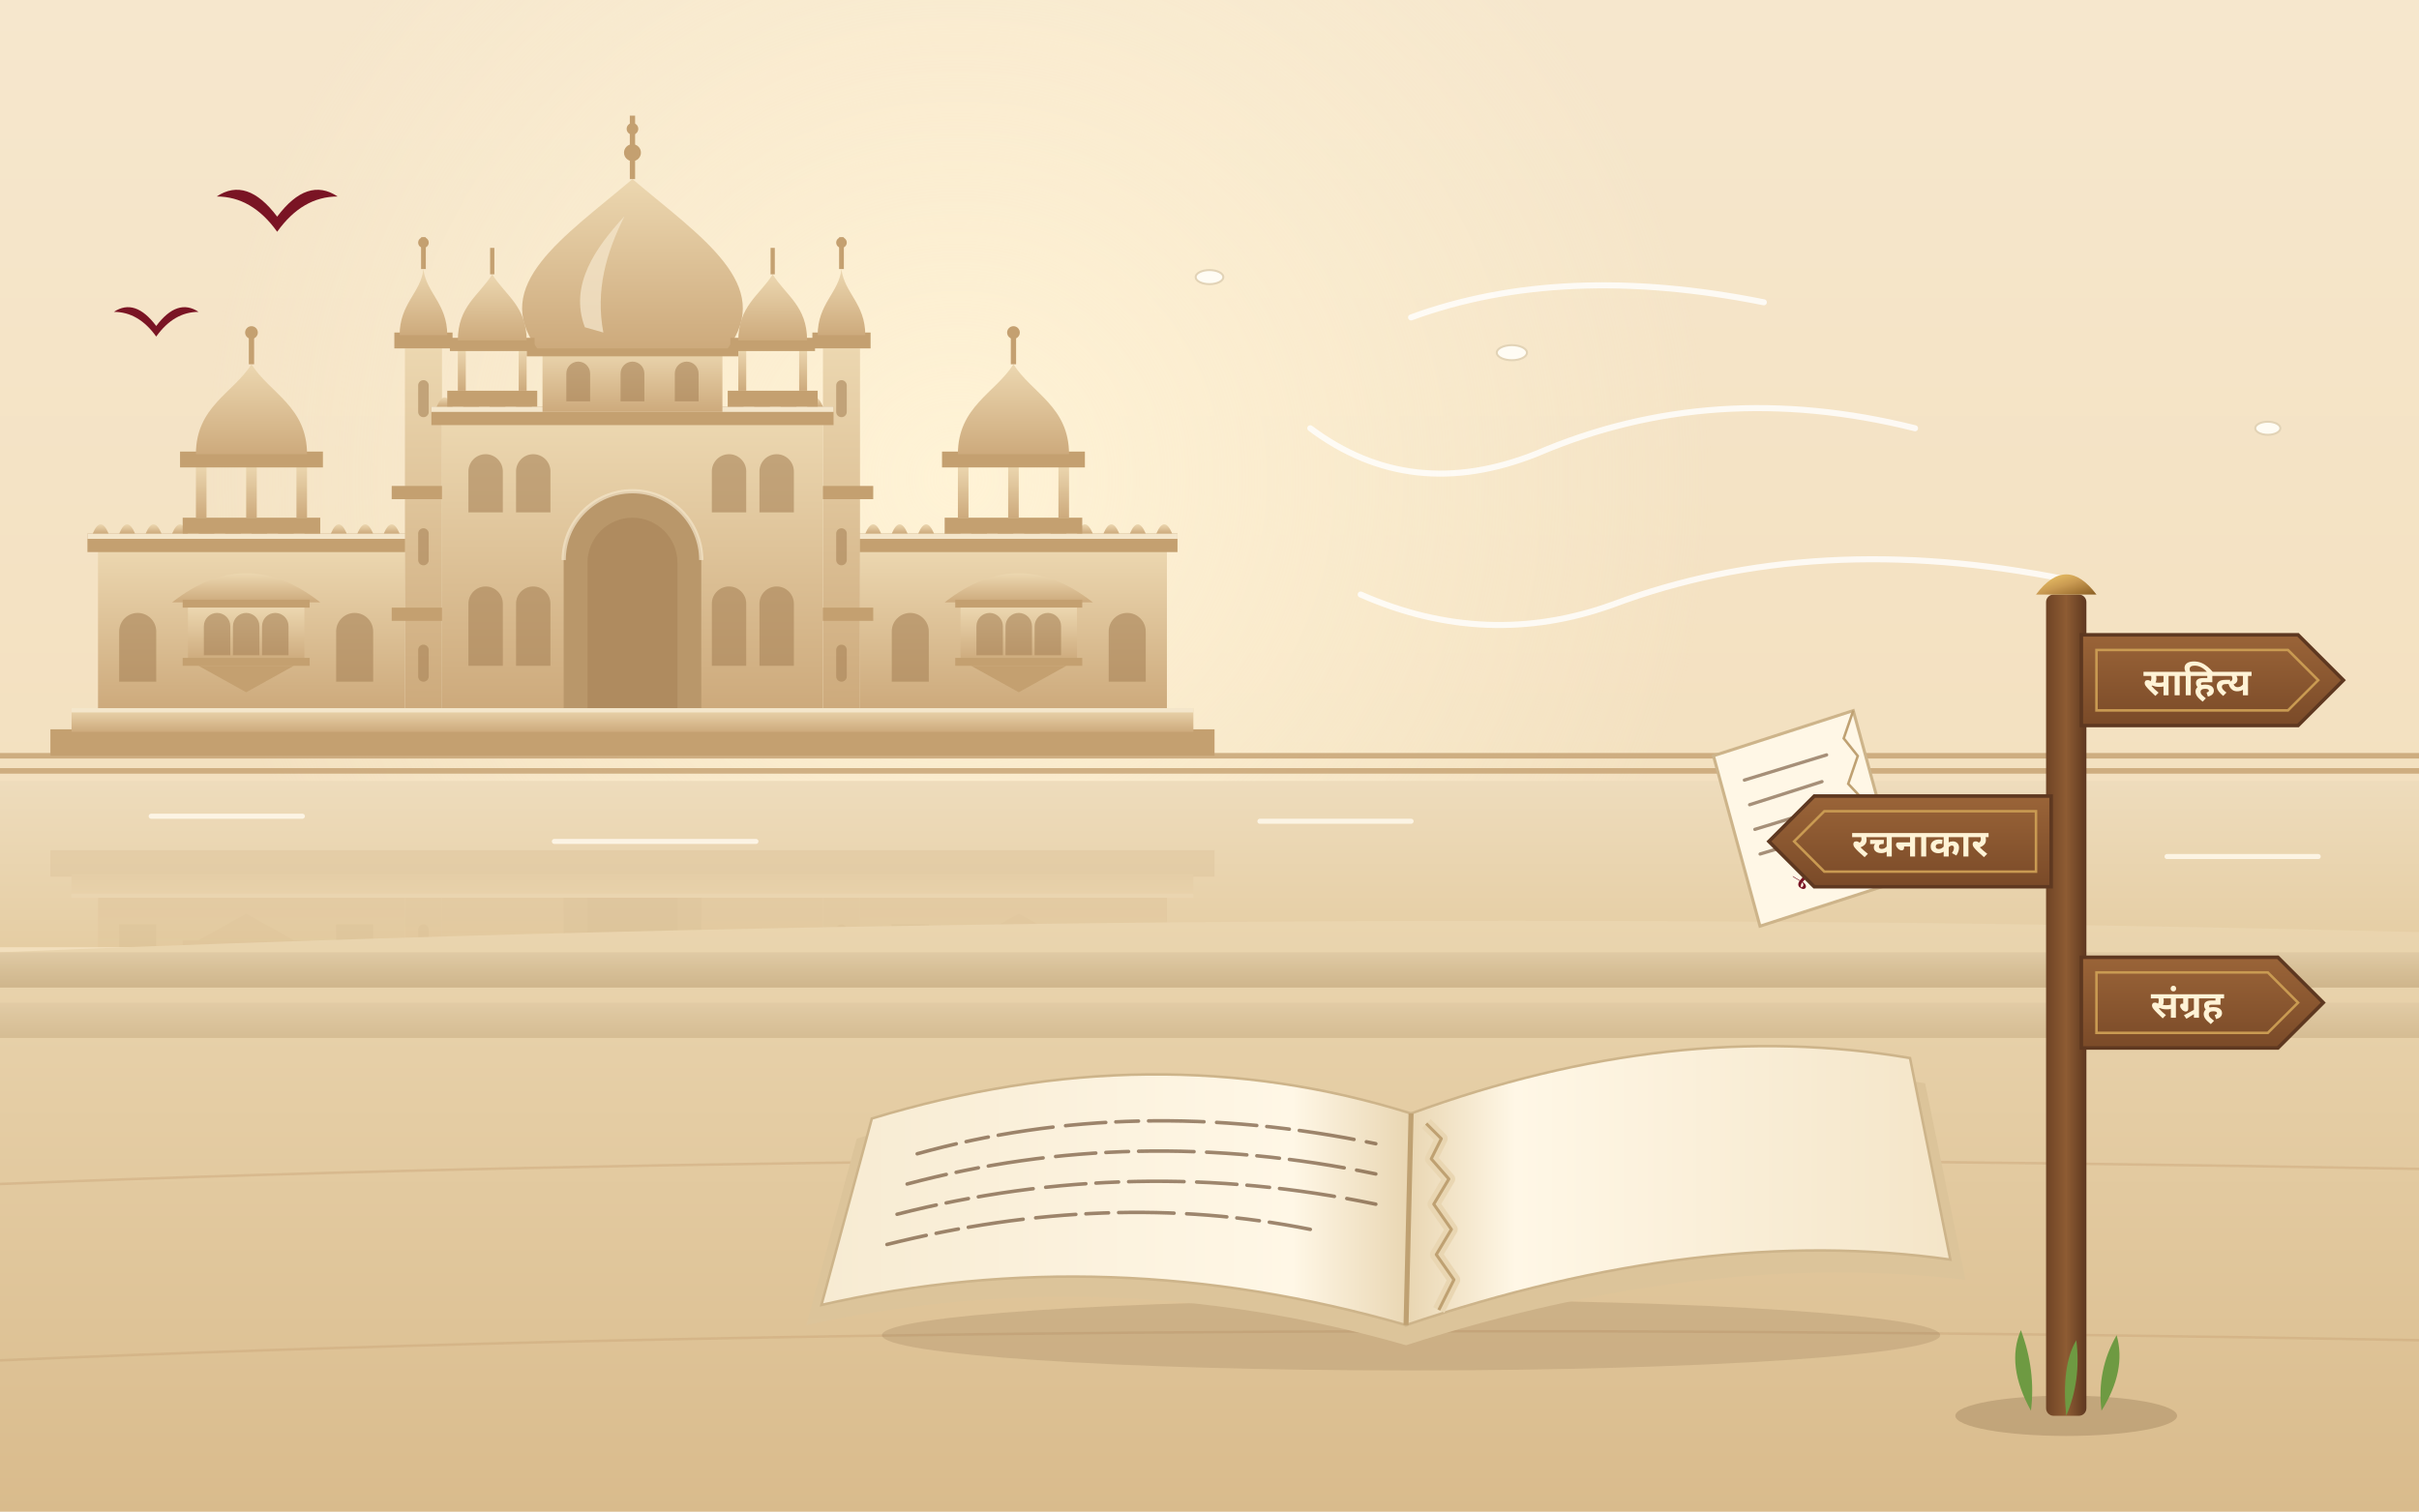
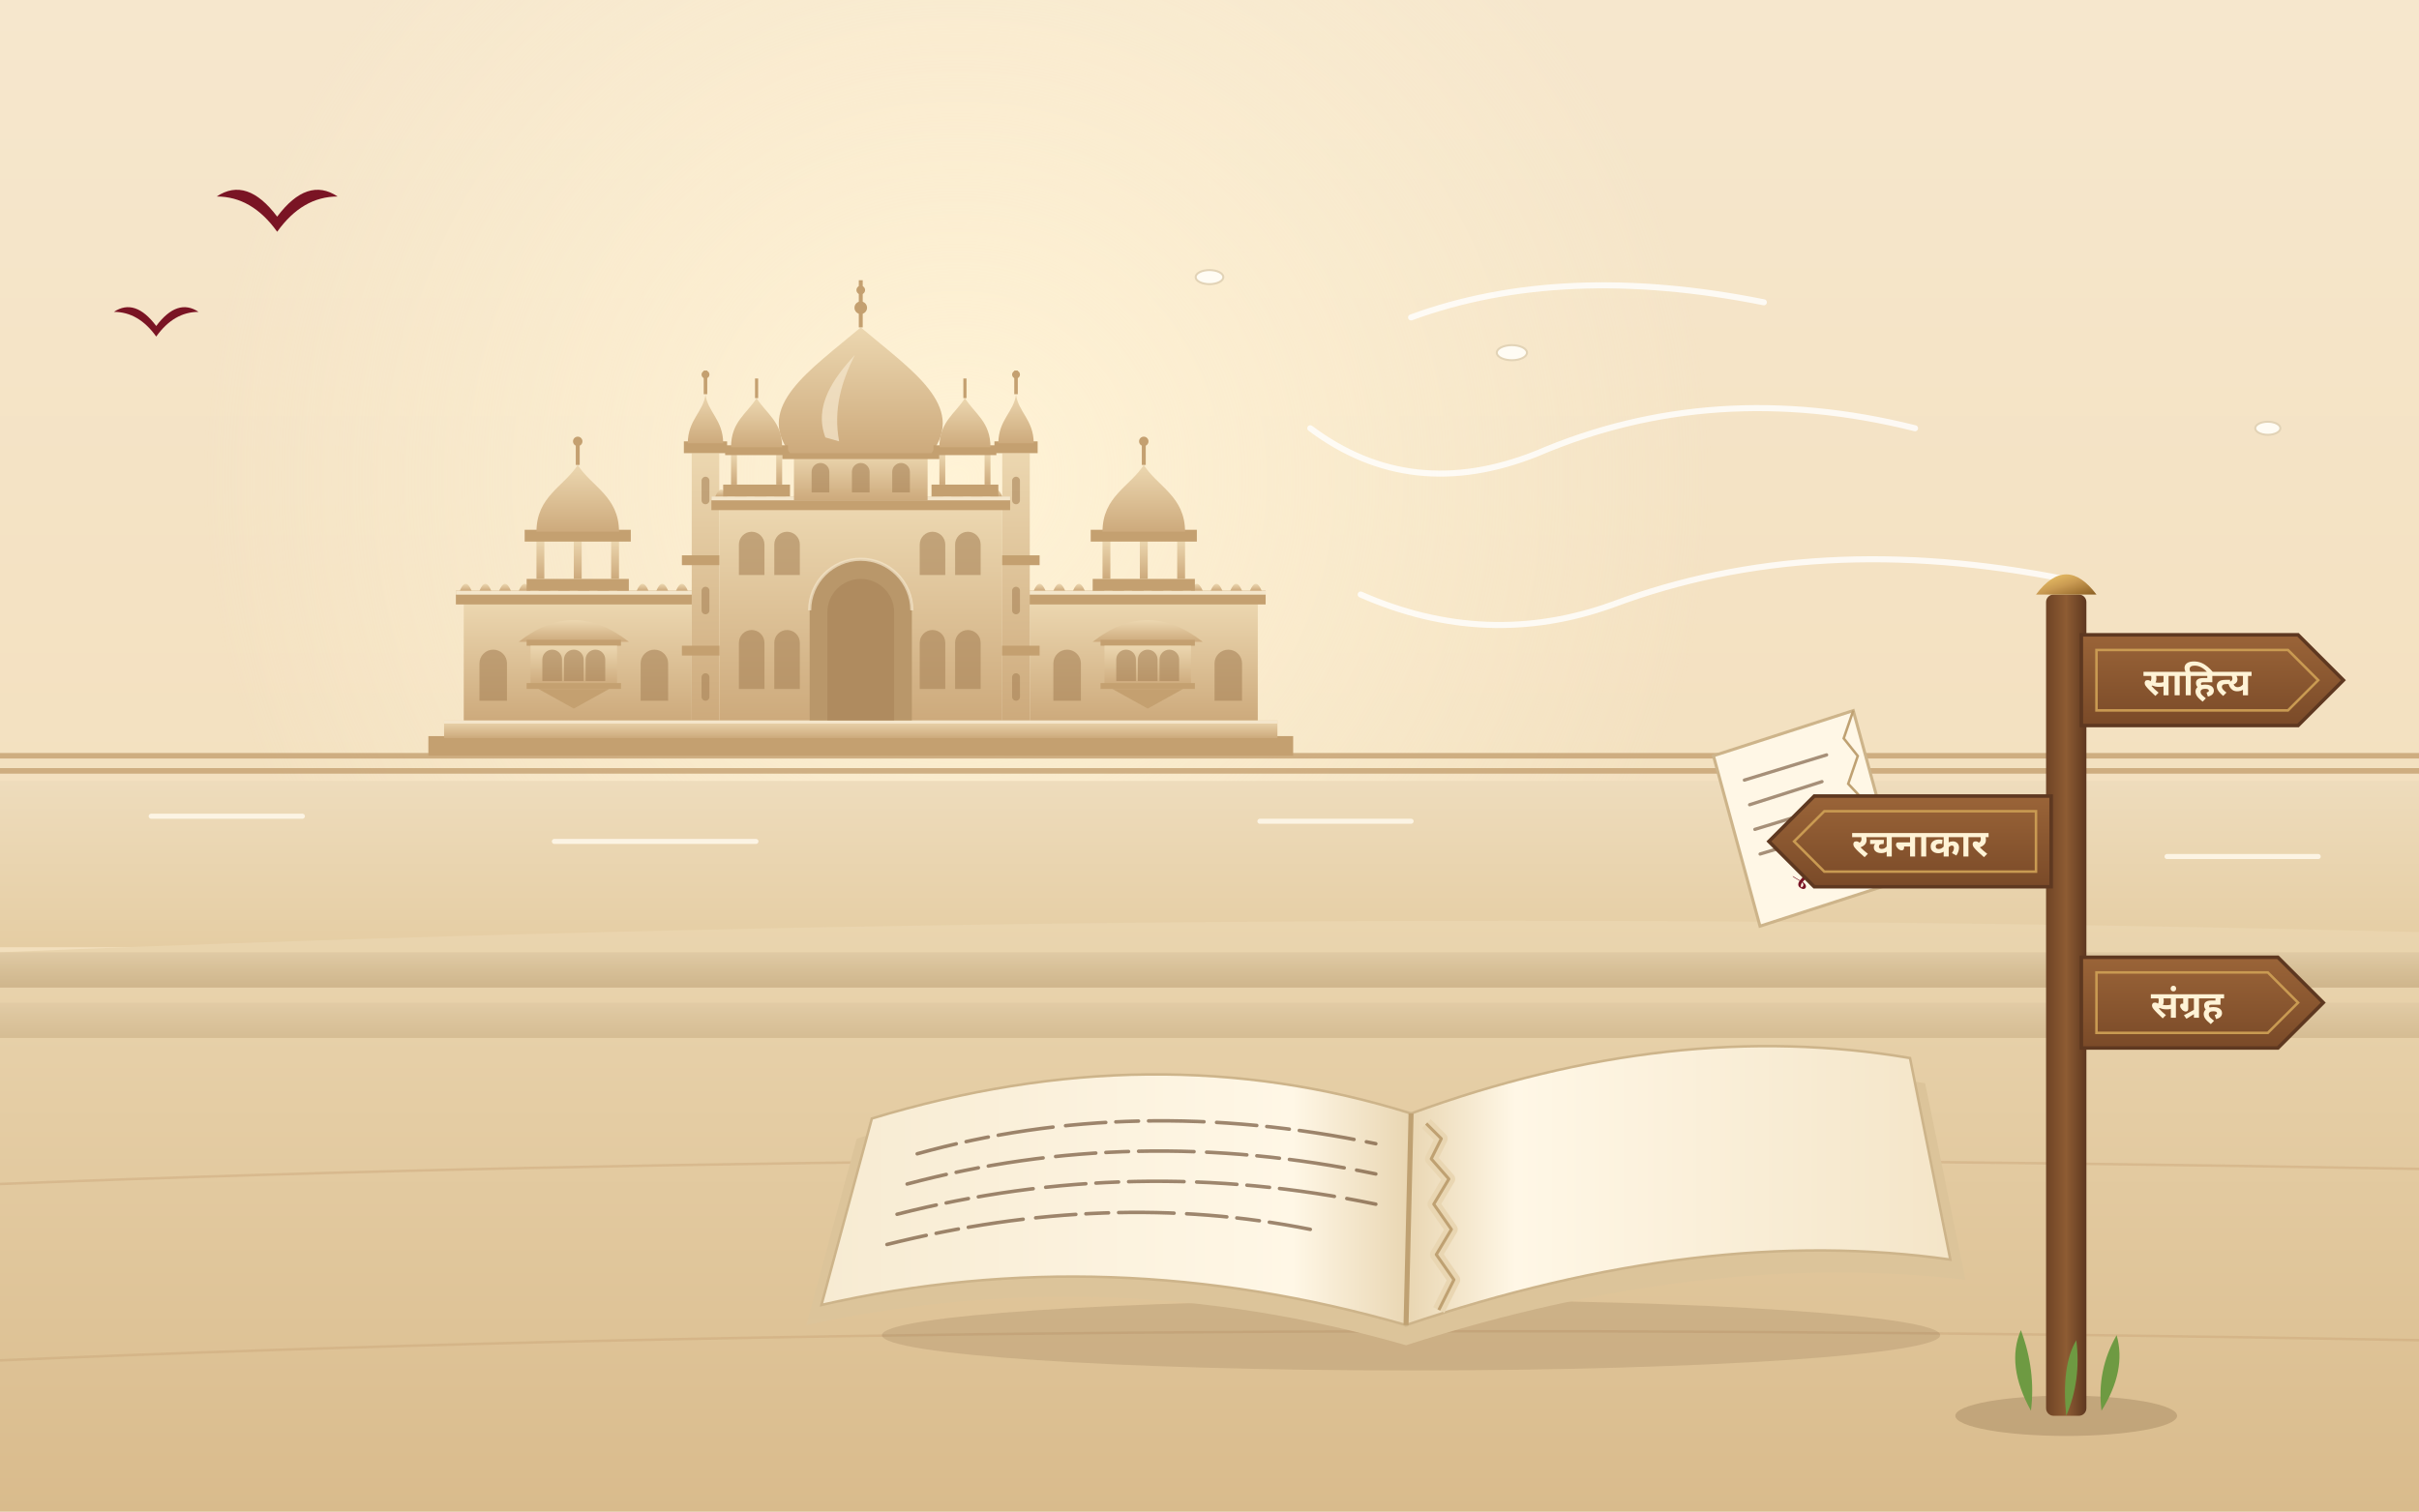
<svg xmlns="http://www.w3.org/2000/svg" viewBox="0 0 960 600">
  <defs>
    <linearGradient id="knPalA" x1="0" y1="0" x2="0" y2="1">
      <stop offset="0" stop-color="#ECD7B0" />
      <stop offset="1" stop-color="#CDAA7C" />
    </linearGradient>
    <linearGradient id="knSky" x1="0" y1="0" x2="0" y2="1">
      <stop offset="0" stop-color="#F6E7CD" />
      <stop offset=".55" stop-color="#F3E0BF" />
      <stop offset="1" stop-color="#EFD8B2" />
    </linearGradient>
    <radialGradient id="knSkyGlow" cx=".5" cy=".5" r=".5">
      <stop offset="0" stop-color="#FFF3D6" />
      <stop offset="1" stop-color="#FFF3D6" stop-opacity="0" />
    </radialGradient>
    <linearGradient id="knPal" x1="0" y1="0" x2="0" y2="1">
      <stop offset="0" stop-color="#E2C79C" />
      <stop offset="1" stop-color="#C9A576" />
    </linearGradient>
    <linearGradient id="knRiver" x1="0" y1="0" x2="0" y2="1">
      <stop offset="0" stop-color="#EEDCBC" />
      <stop offset="1" stop-color="#E5CDA3" />
    </linearGradient>
    <linearGradient id="knFloor" x1="0" y1="0" x2="0" y2="1">
      <stop offset="0" stop-color="#EAD5AF" />
      <stop offset="1" stop-color="#D9BB8C" />
    </linearGradient>
    <linearGradient id="knStep" x1="0" y1="0" x2="0" y2="1">
      <stop offset="0" stop-color="#DCC6A0" />
      <stop offset="1" stop-color="#C4A87E" />
    </linearGradient>
    <linearGradient id="knPage" x1="0" y1="0" x2="1" y2="0">
      <stop offset="0" stop-color="#F7EBD2" />
      <stop offset=".8" stop-color="#FFF7E6" />
      <stop offset="1" stop-color="#E9D6B2" />
    </linearGradient>
    <linearGradient id="knPage2" x1="0" y1="0" x2="1" y2="0">
      <stop offset="0" stop-color="#E9D6B2" />
      <stop offset=".2" stop-color="#FFF7E6" />
      <stop offset="1" stop-color="#F4E5C8" />
    </linearGradient>
    <linearGradient id="knWood" x1="0" y1="0" x2="1" y2="0">
      <stop offset="0" stop-color="#6E4325" />
      <stop offset=".5" stop-color="#8E5C33" />
      <stop offset="1" stop-color="#5E3820" />
    </linearGradient>
    <linearGradient id="knBoard" x1="0" y1="0" x2="0" y2="1">
      <stop offset="0" stop-color="#9A6438" />
      <stop offset="1" stop-color="#7A4A28" />
    </linearGradient>
    <linearGradient id="knGold" x1="0" y1="0" x2="1" y2="1">
      <stop offset="0" stop-color="#F3CB6A" />
      <stop offset=".5" stop-color="#C99A52" />
      <stop offset="1" stop-color="#8A5E22" />
    </linearGradient>
  </defs>
  <rect width="960" height="600" fill="url(#knSky)" />
  <circle class="uj-sunglow" cx="380" cy="190" r="300" fill="url(#knSkyGlow)" />
-   <g transform="translate(20.0 37.5) scale(1.05)">
+   <g transform="translate(170 105.0) scale(0.78)">
    <g class="uj-palace">
      <rect x="0" y="240" width="440" height="10" fill="#C4A070" />
      <rect x="8" y="232" width="424" height="9" fill="url(#knPalA)" />
      <rect x="8" y="232" width="424" height="1.6" fill="#F4E6CB" />
      <g>
        <rect x="18" y="172" width="116" height="60" fill="url(#knPalA)" />
        <rect x="14" y="166" width="124" height="7" fill="#C4A070" />
        <rect x="14" y="166" width="124" height="2" fill="#F4E6CB" />
        <path d="M16 166 q3 -7 6 0Z" fill="url(#knPalA)" />
        <path d="M26 166 q3 -7 6 0Z" fill="url(#knPalA)" />
        <path d="M36 166 q3 -7 6 0Z" fill="url(#knPalA)" />
        <path d="M46 166 q3 -7 6 0Z" fill="url(#knPalA)" />
        <path d="M56 166 q3 -7 6 0Z" fill="url(#knPalA)" />
        <path d="M66 166 q3 -7 6 0Z" fill="url(#knPalA)" />
        <path d="M76 166 q3 -7 6 0Z" fill="url(#knPalA)" />
        <path d="M86 166 q3 -7 6 0Z" fill="url(#knPalA)" />
        <path d="M96 166 q3 -7 6 0Z" fill="url(#knPalA)" />
        <path d="M106 166 q3 -7 6 0Z" fill="url(#knPalA)" />
        <path d="M116 166 q3 -7 6 0Z" fill="url(#knPalA)" />
        <path d="M126 166 q3 -7 6 0Z" fill="url(#knPalA)" />
        <path d="M46 192 Q74 170 102 192Z" fill="url(#knPalA)" />
        <rect x="50" y="191" width="48" height="3" fill="#C4A070" />
        <rect x="52" y="194" width="44" height="20" fill="url(#knPalA)" />
        <path d="M58 212 V201.0 A5.0 5.0 0 0 1 68 201.0 V212Z" fill="#A88458" opacity=".6" />
        <path d="M69 212 V201.0 A5.0 5.0 0 0 1 79 201.0 V212Z" fill="#A88458" opacity=".6" />
        <path d="M80 212 V201.0 A5.0 5.0 0 0 1 90 201.0 V212Z" fill="#A88458" opacity=".6" />
        <rect x="50" y="213" width="48" height="3" fill="#C4A070" />
        <path d="M56 216 L74 226 L92 216Z" fill="#C4A070" />
        <path d="M26 222 V203.0 A7.0 7.0 0 0 1 40 203.0 V222Z" fill="#A88458" opacity=".6" />
        <path d="M108 222 V203.0 A7.0 7.0 0 0 1 122 203.0 V222Z" fill="#A88458" opacity=".6" />
        <rect x="50" y="160" width="52" height="6" fill="#C4A070" />
        <rect x="55" y="140" width="4" height="20" fill="url(#knPalA)" />
        <rect x="74" y="140" width="4" height="20" fill="url(#knPalA)" />
        <rect x="93" y="140" width="4" height="20" fill="url(#knPalA)" />
        <rect x="49" y="135" width="54" height="6" fill="#C4A070" />
        <path d="M55 136 C55 118 69 113 76 102 C83 113 97 118 97 136Z" fill="url(#knPalA)" />
        <path d="M76 102 V88" stroke="#C4A070" stroke-width="2" />
        <circle cx="76" cy="90" r="2.4" fill="#C4A070" />
        <rect x="134" y="96" width="14" height="136" fill="url(#knPalA)" />
        <rect x="129" y="148" width="24" height="5" fill="#C4A070" />
        <rect x="129" y="194" width="24" height="5" fill="#C4A070" />
        <rect x="130" y="90" width="22" height="6" fill="#C4A070" />
        <path d="M132 91 C132 79 140 75 141 66 C142 75 150 79 150 91Z" fill="url(#knPalA)" />
        <path d="M141 66 V54" stroke="#C4A070" stroke-width="1.8" />
        <circle cx="141" cy="56" r="2" fill="#C4A070" />
        <rect x="139" y="108" width="4" height="14" rx="2" fill="#A88458" opacity=".6" />
        <rect x="139" y="164" width="4" height="14" rx="2" fill="#A88458" opacity=".6" />
        <rect x="139" y="208" width="4" height="14" rx="2" fill="#A88458" opacity=".6" />
      </g>
      <g transform="translate(440 0) scale(-1 1)">
        <rect x="18" y="172" width="116" height="60" fill="url(#knPalA)" />
        <rect x="14" y="166" width="124" height="7" fill="#C4A070" />
        <rect x="14" y="166" width="124" height="2" fill="#F4E6CB" />
        <path d="M16 166 q3 -7 6 0Z" fill="url(#knPalA)" />
        <path d="M26 166 q3 -7 6 0Z" fill="url(#knPalA)" />
        <path d="M36 166 q3 -7 6 0Z" fill="url(#knPalA)" />
        <path d="M46 166 q3 -7 6 0Z" fill="url(#knPalA)" />
        <path d="M56 166 q3 -7 6 0Z" fill="url(#knPalA)" />
        <path d="M66 166 q3 -7 6 0Z" fill="url(#knPalA)" />
        <path d="M76 166 q3 -7 6 0Z" fill="url(#knPalA)" />
        <path d="M86 166 q3 -7 6 0Z" fill="url(#knPalA)" />
        <path d="M96 166 q3 -7 6 0Z" fill="url(#knPalA)" />
        <path d="M106 166 q3 -7 6 0Z" fill="url(#knPalA)" />
        <path d="M116 166 q3 -7 6 0Z" fill="url(#knPalA)" />
        <path d="M126 166 q3 -7 6 0Z" fill="url(#knPalA)" />
        <path d="M46 192 Q74 170 102 192Z" fill="url(#knPalA)" />
        <rect x="50" y="191" width="48" height="3" fill="#C4A070" />
        <rect x="52" y="194" width="44" height="20" fill="url(#knPalA)" />
        <path d="M58 212 V201.0 A5.0 5.0 0 0 1 68 201.0 V212Z" fill="#A88458" opacity=".6" />
        <path d="M69 212 V201.0 A5.0 5.0 0 0 1 79 201.0 V212Z" fill="#A88458" opacity=".6" />
        <path d="M80 212 V201.0 A5.0 5.0 0 0 1 90 201.0 V212Z" fill="#A88458" opacity=".6" />
        <rect x="50" y="213" width="48" height="3" fill="#C4A070" />
        <path d="M56 216 L74 226 L92 216Z" fill="#C4A070" />
        <path d="M26 222 V203.0 A7.0 7.0 0 0 1 40 203.0 V222Z" fill="#A88458" opacity=".6" />
        <path d="M108 222 V203.0 A7.0 7.0 0 0 1 122 203.0 V222Z" fill="#A88458" opacity=".6" />
        <rect x="50" y="160" width="52" height="6" fill="#C4A070" />
        <rect x="55" y="140" width="4" height="20" fill="url(#knPalA)" />
        <rect x="74" y="140" width="4" height="20" fill="url(#knPalA)" />
        <rect x="93" y="140" width="4" height="20" fill="url(#knPalA)" />
        <rect x="49" y="135" width="54" height="6" fill="#C4A070" />
        <path d="M55 136 C55 118 69 113 76 102 C83 113 97 118 97 136Z" fill="url(#knPalA)" />
        <path d="M76 102 V88" stroke="#C4A070" stroke-width="2" />
        <circle cx="76" cy="90" r="2.4" fill="#C4A070" />
        <rect x="134" y="96" width="14" height="136" fill="url(#knPalA)" />
        <rect x="129" y="148" width="24" height="5" fill="#C4A070" />
        <rect x="129" y="194" width="24" height="5" fill="#C4A070" />
        <rect x="130" y="90" width="22" height="6" fill="#C4A070" />
        <path d="M132 91 C132 79 140 75 141 66 C142 75 150 79 150 91Z" fill="url(#knPalA)" />
        <path d="M141 66 V54" stroke="#C4A070" stroke-width="1.8" />
        <circle cx="141" cy="56" r="2" fill="#C4A070" />
        <rect x="139" y="108" width="4" height="14" rx="2" fill="#A88458" opacity=".6" />
        <rect x="139" y="164" width="4" height="14" rx="2" fill="#A88458" opacity=".6" />
        <rect x="139" y="208" width="4" height="14" rx="2" fill="#A88458" opacity=".6" />
      </g>
      <rect x="148" y="124" width="144" height="108" fill="url(#knPalA)" />
      <rect x="144" y="118" width="152" height="7" fill="#C4A070" />
      <rect x="144" y="118" width="152" height="2" fill="#F4E6CB" />
      <path d="M146 118 q3 -7 6 0Z" fill="url(#knPalA)" />
      <path d="M156 118 q3 -7 6 0Z" fill="url(#knPalA)" />
      <path d="M166 118 q3 -7 6 0Z" fill="url(#knPalA)" />
      <path d="M176 118 q3 -7 6 0Z" fill="url(#knPalA)" />
      <path d="M186 118 q3 -7 6 0Z" fill="url(#knPalA)" />
      <path d="M196 118 q3 -7 6 0Z" fill="url(#knPalA)" />
      <path d="M206 118 q3 -7 6 0Z" fill="url(#knPalA)" />
      <path d="M216 118 q3 -7 6 0Z" fill="url(#knPalA)" />
      <path d="M226 118 q3 -7 6 0Z" fill="url(#knPalA)" />
      <path d="M236 118 q3 -7 6 0Z" fill="url(#knPalA)" />
      <path d="M246 118 q3 -7 6 0Z" fill="url(#knPalA)" />
      <path d="M256 118 q3 -7 6 0Z" fill="url(#knPalA)" />
      <path d="M266 118 q3 -7 6 0Z" fill="url(#knPalA)" />
      <path d="M276 118 q3 -7 6 0Z" fill="url(#knPalA)" />
      <path d="M286 118 q3 -7 6 0Z" fill="url(#knPalA)" />
      <path d="M194 232 V176.0 A26.0 26.0 0 0 1 246 176.0 V232Z" fill="#B9976A" />
      <path d="M203 232 V177.0 A17.0 17.0 0 0 1 237 177.0 V232Z" fill="#A88458" opacity=".6" />
      <path d="M194 176 A26 26 0 0 1 246 176" fill="none" stroke="#F4E6CB" stroke-width="1.6" opacity=".7" />
      <path d="M158 158 V142.5 A6.5 6.5 0 0 1 171 142.5 V158Z" fill="#A88458" opacity=".6" />
      <path d="M158 216 V192.5 A6.5 6.5 0 0 1 171 192.5 V216Z" fill="#A88458" opacity=".6" />
      <path d="M176 158 V142.5 A6.5 6.5 0 0 1 189 142.5 V158Z" fill="#A88458" opacity=".6" />
      <path d="M176 216 V192.5 A6.5 6.5 0 0 1 189 192.5 V216Z" fill="#A88458" opacity=".6" />
      <path d="M250 158 V142.5 A6.5 6.5 0 0 1 263 142.5 V158Z" fill="#A88458" opacity=".6" />
      <path d="M250 216 V192.5 A6.5 6.5 0 0 1 263 192.5 V216Z" fill="#A88458" opacity=".6" />
      <path d="M268 158 V142.5 A6.5 6.5 0 0 1 281 142.5 V158Z" fill="#A88458" opacity=".6" />
      <path d="M268 216 V192.5 A6.5 6.5 0 0 1 281 192.5 V216Z" fill="#A88458" opacity=".6" />
      <rect x="186" y="96" width="68" height="24" fill="url(#knPalA)" />
      <path d="M195 116 V105.5 A4.5 4.5 0 0 1 204 105.5 V116Z" fill="#A88458" opacity=".6" />
      <path d="M215.5 116 V105.5 A4.5 4.5 0 0 1 224.5 105.5 V116Z" fill="#A88458" opacity=".6" />
      <path d="M236 116 V105.5 A4.5 4.5 0 0 1 245 105.5 V116Z" fill="#A88458" opacity=".6" />
      <rect x="180" y="94" width="80" height="5" fill="#C4A070" />
      <path d="M184 96 C166 72 194 54 220 32 C246 54 274 72 256 96Z" fill="url(#knPalA)" />
      <path d="M202 88 C196 72 206 58 217 46 C210 60 206 74 209 90Z" fill="#F4E6CB" opacity=".75" />
      <path d="M220 32 V8" stroke="#C4A070" stroke-width="2" />
      <circle cx="220" cy="22" r="3.2" fill="#C4A070" />
      <circle cx="220" cy="13" r="2.2" fill="#C4A070" />
      <rect x="150" y="112" width="34" height="6" fill="#C4A070" />
      <rect x="154" y="96" width="3" height="16" fill="url(#knPalA)" />
      <rect x="177" y="96" width="3" height="16" fill="url(#knPalA)" />
      <rect x="151" y="92" width="32" height="5" fill="#C4A070" />
      <path d="M154 93 C154 80 162 76 167 68 C172 76 180 80 180 93Z" fill="url(#knPalA)" />
      <path d="M167 68 V58" stroke="#C4A070" stroke-width="1.6" />
      <rect x="256" y="112" width="34" height="6" fill="#C4A070" />
      <rect x="260" y="96" width="3" height="16" fill="url(#knPalA)" />
      <rect x="283" y="96" width="3" height="16" fill="url(#knPalA)" />
      <rect x="257" y="92" width="32" height="5" fill="#C4A070" />
      <path d="M260 93 C260 80 268 76 273 68 C278 76 286 80 286 93Z" fill="url(#knPalA)" />
      <path d="M273 68 V58" stroke="#C4A070" stroke-width="1.6" />
    </g>
  </g>
  <g stroke="#C4A070" stroke-width="2.2" opacity=".8">
    <line x1="0" y1="300" x2="960" y2="300" />
    <line x1="0" y1="306" x2="960" y2="306" />
  </g>
  <rect x="0" y="310" width="960" height="66" fill="url(#knRiver)" />
  <clipPath id="knRivClip">
    <rect x="0" y="310" width="960" height="66" />
  </clipPath>
  <g clip-path="url(#knRivClip)" opacity=".16">
-     <g transform="translate(20.0 600.0) scale(1.05 -1.05)">
+     <g transform="translate(170 600.0) scale(0.78 -0.78)">
      <g class="uj-palace">
        <rect x="0" y="240" width="440" height="10" fill="#C4A070" />
        <rect x="8" y="232" width="424" height="9" fill="url(#knPalA)" />
        <rect x="8" y="232" width="424" height="1.6" fill="#F4E6CB" />
        <g>
          <rect x="18" y="172" width="116" height="60" fill="url(#knPalA)" />
          <rect x="14" y="166" width="124" height="7" fill="#C4A070" />
          <rect x="14" y="166" width="124" height="2" fill="#F4E6CB" />
          <path d="M16 166 q3 -7 6 0Z" fill="url(#knPalA)" />
          <path d="M26 166 q3 -7 6 0Z" fill="url(#knPalA)" />
          <path d="M36 166 q3 -7 6 0Z" fill="url(#knPalA)" />
          <path d="M46 166 q3 -7 6 0Z" fill="url(#knPalA)" />
          <path d="M56 166 q3 -7 6 0Z" fill="url(#knPalA)" />
          <path d="M66 166 q3 -7 6 0Z" fill="url(#knPalA)" />
          <path d="M76 166 q3 -7 6 0Z" fill="url(#knPalA)" />
          <path d="M86 166 q3 -7 6 0Z" fill="url(#knPalA)" />
          <path d="M96 166 q3 -7 6 0Z" fill="url(#knPalA)" />
          <path d="M106 166 q3 -7 6 0Z" fill="url(#knPalA)" />
          <path d="M116 166 q3 -7 6 0Z" fill="url(#knPalA)" />
          <path d="M126 166 q3 -7 6 0Z" fill="url(#knPalA)" />
          <path d="M46 192 Q74 170 102 192Z" fill="url(#knPalA)" />
          <rect x="50" y="191" width="48" height="3" fill="#C4A070" />
          <rect x="52" y="194" width="44" height="20" fill="url(#knPalA)" />
          <path d="M58 212 V201.0 A5.0 5.0 0 0 1 68 201.0 V212Z" fill="#A88458" opacity=".6" />
          <path d="M69 212 V201.0 A5.0 5.0 0 0 1 79 201.0 V212Z" fill="#A88458" opacity=".6" />
          <path d="M80 212 V201.0 A5.0 5.0 0 0 1 90 201.0 V212Z" fill="#A88458" opacity=".6" />
          <rect x="50" y="213" width="48" height="3" fill="#C4A070" />
          <path d="M56 216 L74 226 L92 216Z" fill="#C4A070" />
          <path d="M26 222 V203.0 A7.0 7.0 0 0 1 40 203.0 V222Z" fill="#A88458" opacity=".6" />
          <path d="M108 222 V203.0 A7.0 7.0 0 0 1 122 203.0 V222Z" fill="#A88458" opacity=".6" />
          <rect x="50" y="160" width="52" height="6" fill="#C4A070" />
          <rect x="55" y="140" width="4" height="20" fill="url(#knPalA)" />
          <rect x="74" y="140" width="4" height="20" fill="url(#knPalA)" />
          <rect x="93" y="140" width="4" height="20" fill="url(#knPalA)" />
          <rect x="49" y="135" width="54" height="6" fill="#C4A070" />
          <path d="M55 136 C55 118 69 113 76 102 C83 113 97 118 97 136Z" fill="url(#knPalA)" />
          <path d="M76 102 V88" stroke="#C4A070" stroke-width="2" />
          <circle cx="76" cy="90" r="2.4" fill="#C4A070" />
          <rect x="134" y="96" width="14" height="136" fill="url(#knPalA)" />
          <rect x="129" y="148" width="24" height="5" fill="#C4A070" />
          <rect x="129" y="194" width="24" height="5" fill="#C4A070" />
          <rect x="130" y="90" width="22" height="6" fill="#C4A070" />
          <path d="M132 91 C132 79 140 75 141 66 C142 75 150 79 150 91Z" fill="url(#knPalA)" />
          <path d="M141 66 V54" stroke="#C4A070" stroke-width="1.8" />
          <circle cx="141" cy="56" r="2" fill="#C4A070" />
          <rect x="139" y="108" width="4" height="14" rx="2" fill="#A88458" opacity=".6" />
          <rect x="139" y="164" width="4" height="14" rx="2" fill="#A88458" opacity=".6" />
          <rect x="139" y="208" width="4" height="14" rx="2" fill="#A88458" opacity=".6" />
        </g>
        <g transform="translate(440 0) scale(-1 1)">
          <rect x="18" y="172" width="116" height="60" fill="url(#knPalA)" />
          <rect x="14" y="166" width="124" height="7" fill="#C4A070" />
          <rect x="14" y="166" width="124" height="2" fill="#F4E6CB" />
          <path d="M16 166 q3 -7 6 0Z" fill="url(#knPalA)" />
          <path d="M26 166 q3 -7 6 0Z" fill="url(#knPalA)" />
          <path d="M36 166 q3 -7 6 0Z" fill="url(#knPalA)" />
          <path d="M46 166 q3 -7 6 0Z" fill="url(#knPalA)" />
          <path d="M56 166 q3 -7 6 0Z" fill="url(#knPalA)" />
          <path d="M66 166 q3 -7 6 0Z" fill="url(#knPalA)" />
          <path d="M76 166 q3 -7 6 0Z" fill="url(#knPalA)" />
          <path d="M86 166 q3 -7 6 0Z" fill="url(#knPalA)" />
          <path d="M96 166 q3 -7 6 0Z" fill="url(#knPalA)" />
          <path d="M106 166 q3 -7 6 0Z" fill="url(#knPalA)" />
          <path d="M116 166 q3 -7 6 0Z" fill="url(#knPalA)" />
          <path d="M126 166 q3 -7 6 0Z" fill="url(#knPalA)" />
          <path d="M46 192 Q74 170 102 192Z" fill="url(#knPalA)" />
          <rect x="50" y="191" width="48" height="3" fill="#C4A070" />
          <rect x="52" y="194" width="44" height="20" fill="url(#knPalA)" />
          <path d="M58 212 V201.0 A5.0 5.0 0 0 1 68 201.0 V212Z" fill="#A88458" opacity=".6" />
          <path d="M69 212 V201.0 A5.0 5.0 0 0 1 79 201.0 V212Z" fill="#A88458" opacity=".6" />
          <path d="M80 212 V201.0 A5.0 5.0 0 0 1 90 201.0 V212Z" fill="#A88458" opacity=".6" />
          <rect x="50" y="213" width="48" height="3" fill="#C4A070" />
          <path d="M56 216 L74 226 L92 216Z" fill="#C4A070" />
          <path d="M26 222 V203.0 A7.0 7.0 0 0 1 40 203.0 V222Z" fill="#A88458" opacity=".6" />
          <path d="M108 222 V203.0 A7.0 7.0 0 0 1 122 203.0 V222Z" fill="#A88458" opacity=".6" />
          <rect x="50" y="160" width="52" height="6" fill="#C4A070" />
          <rect x="55" y="140" width="4" height="20" fill="url(#knPalA)" />
          <rect x="74" y="140" width="4" height="20" fill="url(#knPalA)" />
          <rect x="93" y="140" width="4" height="20" fill="url(#knPalA)" />
          <rect x="49" y="135" width="54" height="6" fill="#C4A070" />
          <path d="M55 136 C55 118 69 113 76 102 C83 113 97 118 97 136Z" fill="url(#knPalA)" />
          <path d="M76 102 V88" stroke="#C4A070" stroke-width="2" />
          <circle cx="76" cy="90" r="2.4" fill="#C4A070" />
          <rect x="134" y="96" width="14" height="136" fill="url(#knPalA)" />
          <rect x="129" y="148" width="24" height="5" fill="#C4A070" />
          <rect x="129" y="194" width="24" height="5" fill="#C4A070" />
          <rect x="130" y="90" width="22" height="6" fill="#C4A070" />
          <path d="M132 91 C132 79 140 75 141 66 C142 75 150 79 150 91Z" fill="url(#knPalA)" />
          <path d="M141 66 V54" stroke="#C4A070" stroke-width="1.8" />
          <circle cx="141" cy="56" r="2" fill="#C4A070" />
          <rect x="139" y="108" width="4" height="14" rx="2" fill="#A88458" opacity=".6" />
          <rect x="139" y="164" width="4" height="14" rx="2" fill="#A88458" opacity=".6" />
          <rect x="139" y="208" width="4" height="14" rx="2" fill="#A88458" opacity=".6" />
        </g>
        <rect x="148" y="124" width="144" height="108" fill="url(#knPalA)" />
        <rect x="144" y="118" width="152" height="7" fill="#C4A070" />
        <rect x="144" y="118" width="152" height="2" fill="#F4E6CB" />
        <path d="M146 118 q3 -7 6 0Z" fill="url(#knPalA)" />
        <path d="M156 118 q3 -7 6 0Z" fill="url(#knPalA)" />
        <path d="M166 118 q3 -7 6 0Z" fill="url(#knPalA)" />
        <path d="M176 118 q3 -7 6 0Z" fill="url(#knPalA)" />
        <path d="M186 118 q3 -7 6 0Z" fill="url(#knPalA)" />
        <path d="M196 118 q3 -7 6 0Z" fill="url(#knPalA)" />
        <path d="M206 118 q3 -7 6 0Z" fill="url(#knPalA)" />
        <path d="M216 118 q3 -7 6 0Z" fill="url(#knPalA)" />
        <path d="M226 118 q3 -7 6 0Z" fill="url(#knPalA)" />
        <path d="M236 118 q3 -7 6 0Z" fill="url(#knPalA)" />
        <path d="M246 118 q3 -7 6 0Z" fill="url(#knPalA)" />
        <path d="M256 118 q3 -7 6 0Z" fill="url(#knPalA)" />
        <path d="M266 118 q3 -7 6 0Z" fill="url(#knPalA)" />
        <path d="M276 118 q3 -7 6 0Z" fill="url(#knPalA)" />
        <path d="M286 118 q3 -7 6 0Z" fill="url(#knPalA)" />
        <path d="M194 232 V176.0 A26.0 26.0 0 0 1 246 176.0 V232Z" fill="#B9976A" />
        <path d="M203 232 V177.0 A17.0 17.0 0 0 1 237 177.0 V232Z" fill="#A88458" opacity=".6" />
        <path d="M194 176 A26 26 0 0 1 246 176" fill="none" stroke="#F4E6CB" stroke-width="1.6" opacity=".7" />
        <path d="M158 158 V142.5 A6.5 6.5 0 0 1 171 142.5 V158Z" fill="#A88458" opacity=".6" />
        <path d="M158 216 V192.5 A6.5 6.5 0 0 1 171 192.5 V216Z" fill="#A88458" opacity=".6" />
        <path d="M176 158 V142.5 A6.5 6.5 0 0 1 189 142.5 V158Z" fill="#A88458" opacity=".6" />
        <path d="M176 216 V192.5 A6.5 6.5 0 0 1 189 192.5 V216Z" fill="#A88458" opacity=".6" />
        <path d="M250 158 V142.5 A6.5 6.5 0 0 1 263 142.5 V158Z" fill="#A88458" opacity=".6" />
        <path d="M250 216 V192.5 A6.5 6.5 0 0 1 263 192.5 V216Z" fill="#A88458" opacity=".6" />
        <path d="M268 158 V142.5 A6.5 6.5 0 0 1 281 142.5 V158Z" fill="#A88458" opacity=".6" />
        <path d="M268 216 V192.5 A6.5 6.5 0 0 1 281 192.5 V216Z" fill="#A88458" opacity=".6" />
        <rect x="186" y="96" width="68" height="24" fill="url(#knPalA)" />
        <path d="M195 116 V105.5 A4.5 4.5 0 0 1 204 105.5 V116Z" fill="#A88458" opacity=".6" />
        <path d="M215.5 116 V105.5 A4.5 4.5 0 0 1 224.5 105.5 V116Z" fill="#A88458" opacity=".6" />
        <path d="M236 116 V105.5 A4.5 4.5 0 0 1 245 105.5 V116Z" fill="#A88458" opacity=".6" />
        <rect x="180" y="94" width="80" height="5" fill="#C4A070" />
        <path d="M184 96 C166 72 194 54 220 32 C246 54 274 72 256 96Z" fill="url(#knPalA)" />
        <path d="M202 88 C196 72 206 58 217 46 C210 60 206 74 209 90Z" fill="#F4E6CB" opacity=".75" />
        <path d="M220 32 V8" stroke="#C4A070" stroke-width="2" />
        <circle cx="220" cy="22" r="3.2" fill="#C4A070" />
        <circle cx="220" cy="13" r="2.2" fill="#C4A070" />
        <rect x="150" y="112" width="34" height="6" fill="#C4A070" />
        <rect x="154" y="96" width="3" height="16" fill="url(#knPalA)" />
        <rect x="177" y="96" width="3" height="16" fill="url(#knPalA)" />
        <rect x="151" y="92" width="32" height="5" fill="#C4A070" />
        <path d="M154 93 C154 80 162 76 167 68 C172 76 180 80 180 93Z" fill="url(#knPalA)" />
        <path d="M167 68 V58" stroke="#C4A070" stroke-width="1.6" />
        <rect x="256" y="112" width="34" height="6" fill="#C4A070" />
        <rect x="260" y="96" width="3" height="16" fill="url(#knPalA)" />
        <rect x="283" y="96" width="3" height="16" fill="url(#knPalA)" />
        <rect x="257" y="92" width="32" height="5" fill="#C4A070" />
        <path d="M260 93 C260 80 268 76 273 68 C278 76 286 80 286 93Z" fill="url(#knPalA)" />
        <path d="M273 68 V58" stroke="#C4A070" stroke-width="1.6" />
      </g>
    </g>
  </g>
  <g class="uj-shimmer" stroke="#FFF9EC" stroke-width="2" stroke-linecap="round" opacity=".85">
    <line x1="60" y1="324" x2="120" y2="324" />
    <line x1="220" y1="334" x2="300" y2="334" />
    <line x1="500" y1="326" x2="560" y2="326" />
    <line x1="860" y1="340" x2="920" y2="340" />
  </g>
  <g fill="#7A1424">
    <g class="uj-b1" transform="translate(110 84)">
      <g class="uj-bird-fly">
        <path class="uj-bird-wing" d="M-24 -6 Q-12 -14 0 2 Q12 -14 24 -6 Q10 -6 0 8 Q-10 -6 -24 -6Z" />
      </g>
    </g>
    <g class="uj-b2" transform="translate(62 128) scale(.7)">
      <g class="uj-bird-fly">
        <path class="uj-bird-wing" d="M-24 -6 Q-12 -14 0 2 Q12 -14 24 -6 Q10 -6 0 8 Q-10 -6 -24 -6Z" />
      </g>
    </g>
  </g>
  <path d="M0 378 Q480 358 960 370 V600 H0Z" fill="url(#knFloor)" />
  <rect x="0" y="378" width="960" height="14" fill="url(#knStep)" opacity=".7" />
  <rect x="0" y="398" width="960" height="14" fill="url(#knStep)" opacity=".5" />
  <g stroke="#C9A578" stroke-width="1" opacity=".45" fill="none">
    <path d="M0 470 Q400 454 960 464" />
    <path d="M0 540 Q420 522 960 532" />
  </g>
  <g class="kn-wind" fill="none" stroke="#FFFFFF" stroke-width="2.4" stroke-linecap="round" opacity=".8">
    <path d="M760 170 Q680 150 610 180 Q560 200 520 170" />
    <path d="M820 230 Q720 210 640 240 Q590 258 540 236" />
    <path d="M700 120 Q620 104 560 126" />
  </g>
  <ellipse cx="560" cy="530" rx="210" ry="14" fill="#5A3A1E" opacity=".14" />
  <path d="M560 450 Q450 418 340 452 L320 526 Q440 500 558 534 Q676 496 780 508 L764 430 Q660 414 560 450Z" fill="#DCC49A" />
  <path d="M560 442 Q458 410 346 444 L326 518 Q440 492 558 526Z" fill="url(#knPage)" stroke="#CDB48A" stroke-width="1" />
  <path d="M560 442 Q664 404 758 420 L774 500 Q676 486 558 526Z" fill="url(#knPage2)" stroke="#CDB48A" stroke-width="1" />
  <path d="M560 442 L558 526" stroke="#BFA172" stroke-width="2" />
  <g fill="none" stroke="#6A4A2E" stroke-width="1.4" stroke-linecap="round" opacity=".65" stroke-dasharray="16 4 9 4 22 5">
    <path d="M364 458 Q450 434 546 454" />
    <path d="M360 470 Q450 446 546 466" />
    <path d="M356 482 Q450 458 546 478" />
    <path d="M352 494 Q440 472 520 488" />
  </g>
  <path d="M566 446 L572 452 L568 460 L575 468 L569 478 L576 488 L570 498 L577 508 L571 520" fill="none" stroke="#E9D6B2" stroke-width="5" stroke-linejoin="round" />
  <path d="M566 446 L572 452 L568 460 L575 468 L569 478 L576 488 L570 498 L577 508 L571 520" fill="none" stroke="#BFA172" stroke-width="1.2" stroke-linejoin="round" />
  <g class="kn-page">
    <g transform="translate(680 300) rotate(-12)">
      <g class="kn-flap">
        <path d="M0 0 L58 -6 L62 64 L4 70 Z" fill="#FFF7E6" stroke="#CDB48A" stroke-width="1.2" />
        <path d="M58 -6 L52 4 L56 12 L50 22 L56 32 L50 42 L56 52 L50 62 L62 64" fill="none" stroke="#BFA172" stroke-width="1" />
        <g stroke="#6A4A2E" stroke-width="1.3" stroke-linecap="round" opacity=".6">
          <line x1="10" y1="12" x2="44" y2="9" />
          <line x1="10" y1="22" x2="40" y2="19" />
          <line x1="10" y1="32" x2="44" y2="29" />
          <line x1="10" y1="42" x2="34" y2="40" />
        </g>
        <text x="31" y="60" text-anchor="middle" font-family="Yatra One, serif" font-size="11" fill="#7A1424">४०४</text>
      </g>
    </g>
  </g>
  <g class="kn-sign">
    <ellipse cx="820" cy="562" rx="44" ry="8" fill="#5A3A1E" opacity=".2" />
    <rect x="812" y="236" width="16" height="326" rx="3" fill="url(#knWood)" />
    <path d="M808 236 Q820 220 832 236Z" fill="url(#knGold)" />
    <g class="kn-board1">
      <path d="M826 252 H912 L930 270 L912 288 H826Z" fill="url(#knBoard)" stroke="#5E3820" stroke-width="1.4" />
      <path d="M832 258 H908 L920 270 L908 282 H832Z" fill="none" stroke="#C99A52" stroke-width="1" />
      <text x="872" y="276" text-anchor="middle" font-family="Noto Sans Devanagari, sans-serif" font-size="15" font-weight="700" fill="#FFF3D6">साहित्य</text>
    </g>
    <g class="kn-board2">
      <path d="M814 316 H720 L702 334 L720 352 H814Z" fill="url(#knBoard)" stroke="#5E3820" stroke-width="1.4" />
      <path d="M808 322 H724 L712 334 L724 346 H808Z" fill="none" stroke="#C99A52" stroke-width="1" />
      <text x="762" y="340" text-anchor="middle" font-family="Noto Sans Devanagari, sans-serif" font-size="15" font-weight="700" fill="#FFF3D6">रचनाकार</text>
    </g>
    <g class="kn-board3">
      <path d="M826 380 H904 L922 398 L904 416 H826Z" fill="url(#knBoard)" stroke="#5E3820" stroke-width="1.4" />
      <path d="M832 386 H900 L912 398 L900 410 H832Z" fill="none" stroke="#C99A52" stroke-width="1" />
      <text x="868" y="404" text-anchor="middle" font-family="Noto Sans Devanagari, sans-serif" font-size="15" font-weight="700" fill="#FFF3D6">संग्रह</text>
    </g>
    <g fill="#6E9A42">
      <path d="M806 560 q-10 -18 -4 -32 q6 16 4 32Z" />
      <path d="M834 560 q10 -16 6 -30 q-8 14 -6 30Z" />
      <path d="M820 562 q-2 -20 4 -30 q2 16 -4 30Z" />
    </g>
  </g>
  <g fill="#FFFCF4" stroke="#E2D3B6" stroke-width=".8">
    <g class="uj-p1" transform="translate(600 140)">
      <g class="uj-petal">
        <ellipse rx="6" ry="3" />
      </g>
    </g>
    <g class="uj-p2" transform="translate(480 110)">
      <g class="uj-petal">
        <ellipse rx="5.5" ry="2.8" />
      </g>
    </g>
    <g class="uj-p3" transform="translate(900 170)">
      <g class="uj-petal">
        <ellipse rx="5" ry="2.6" />
      </g>
    </g>
  </g>
</svg>
